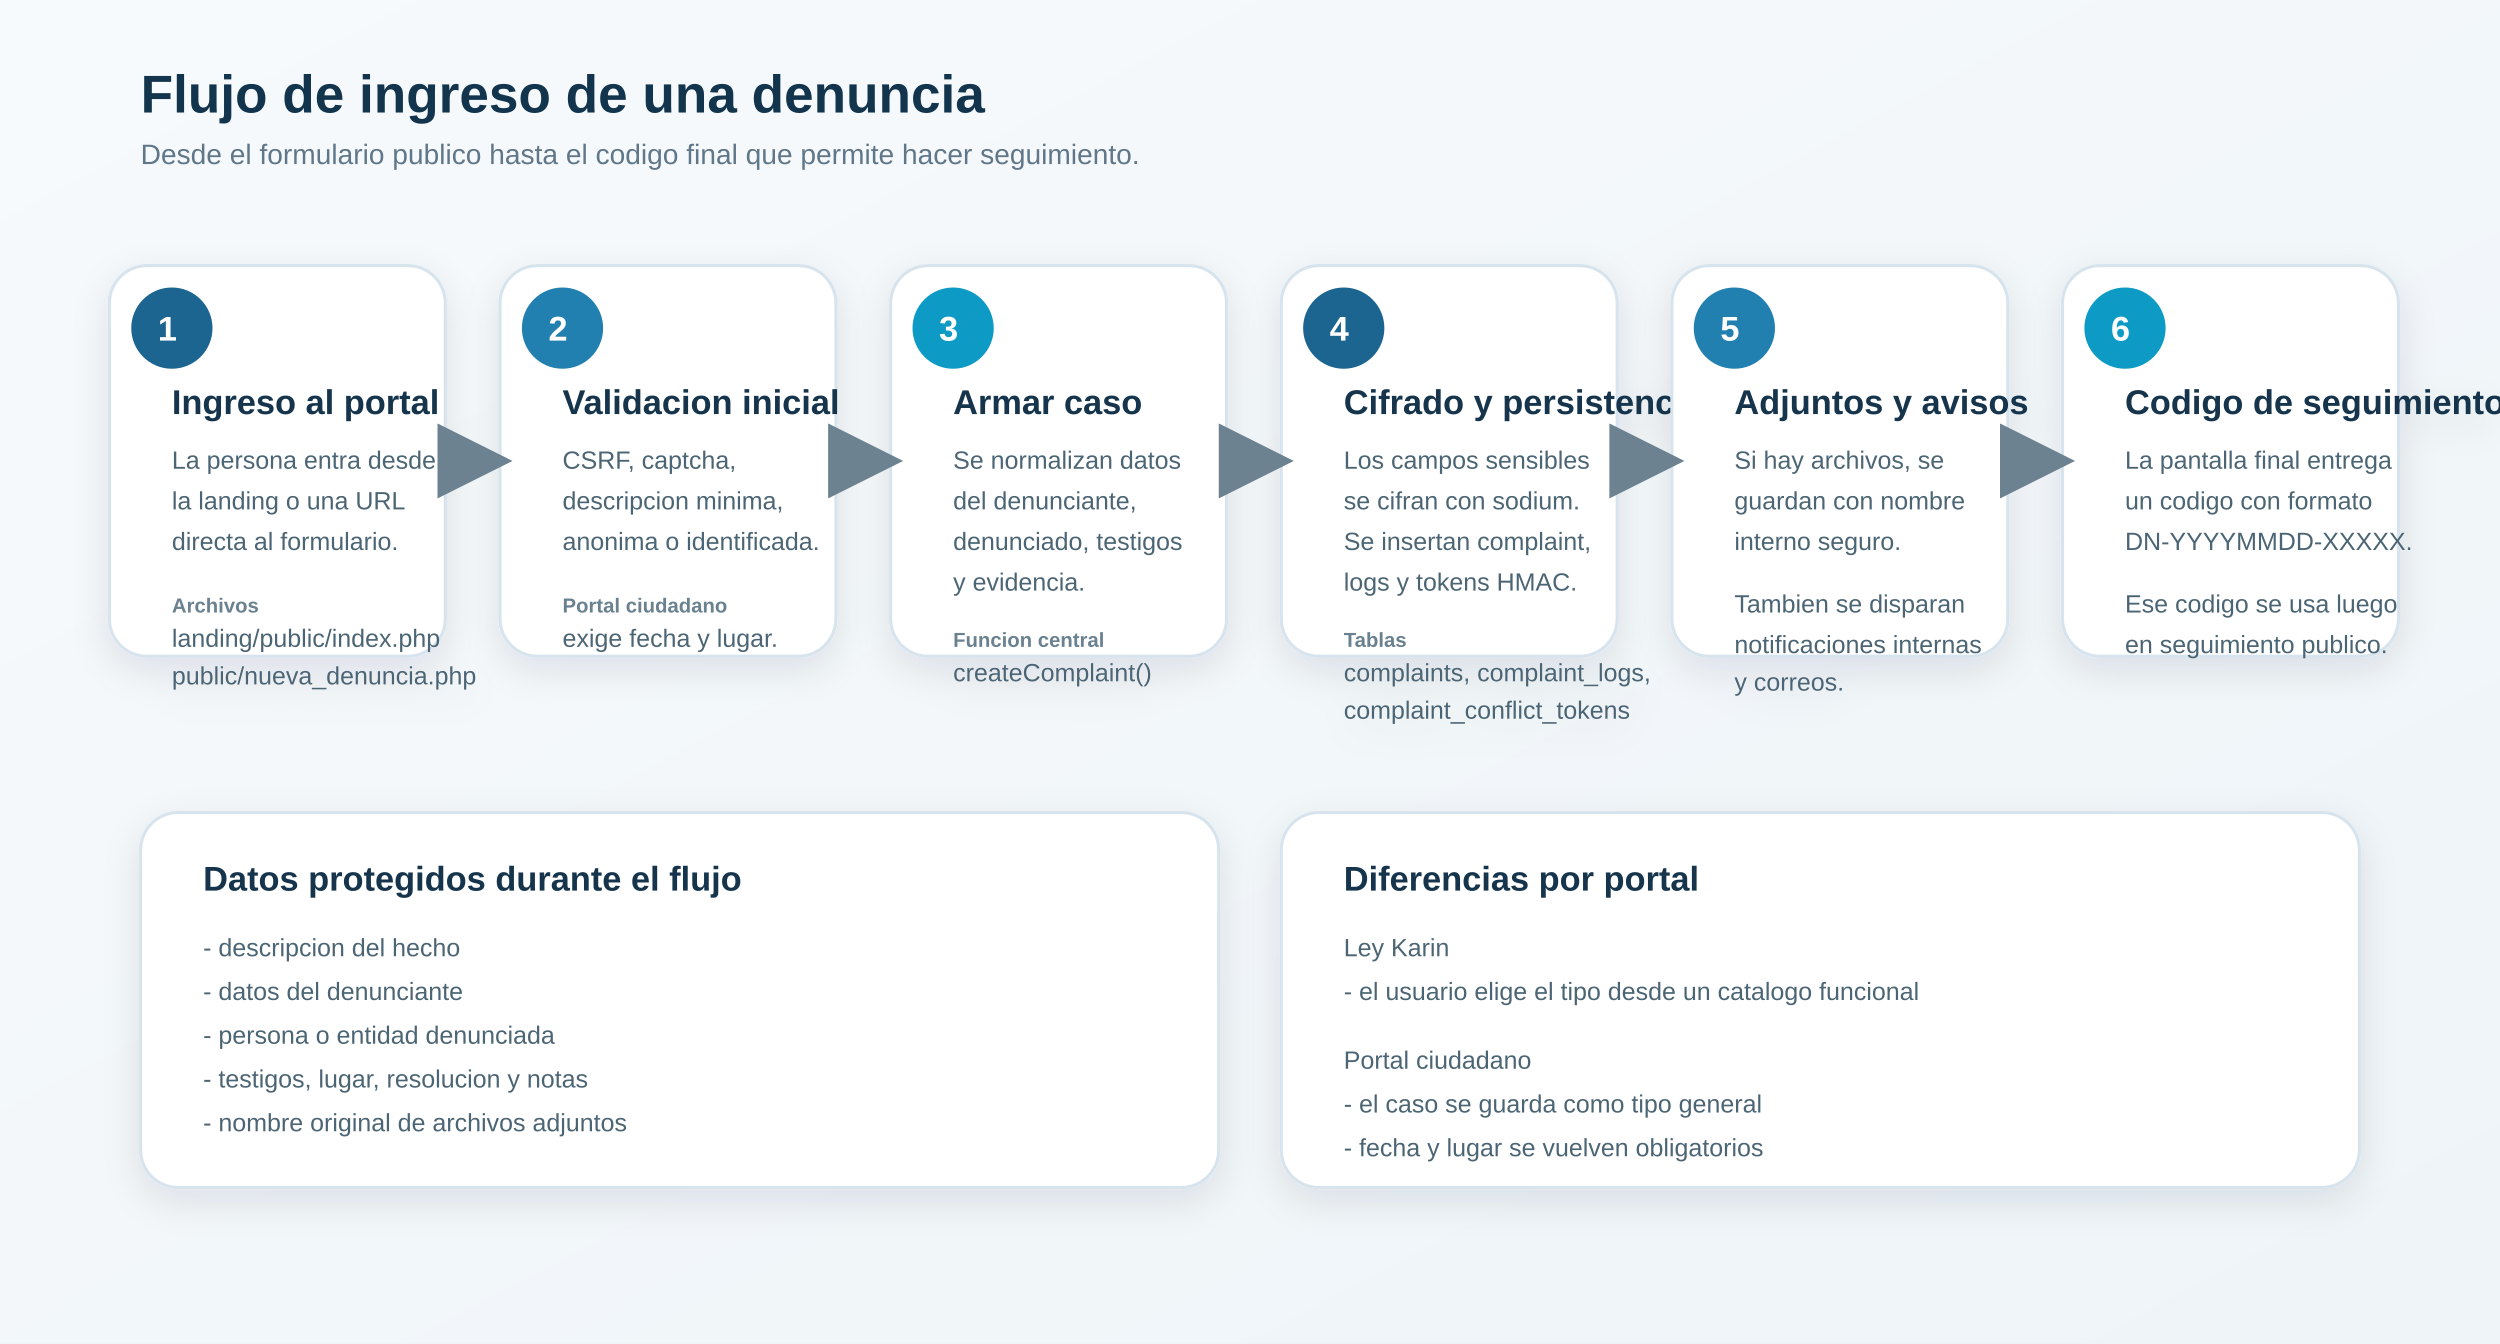
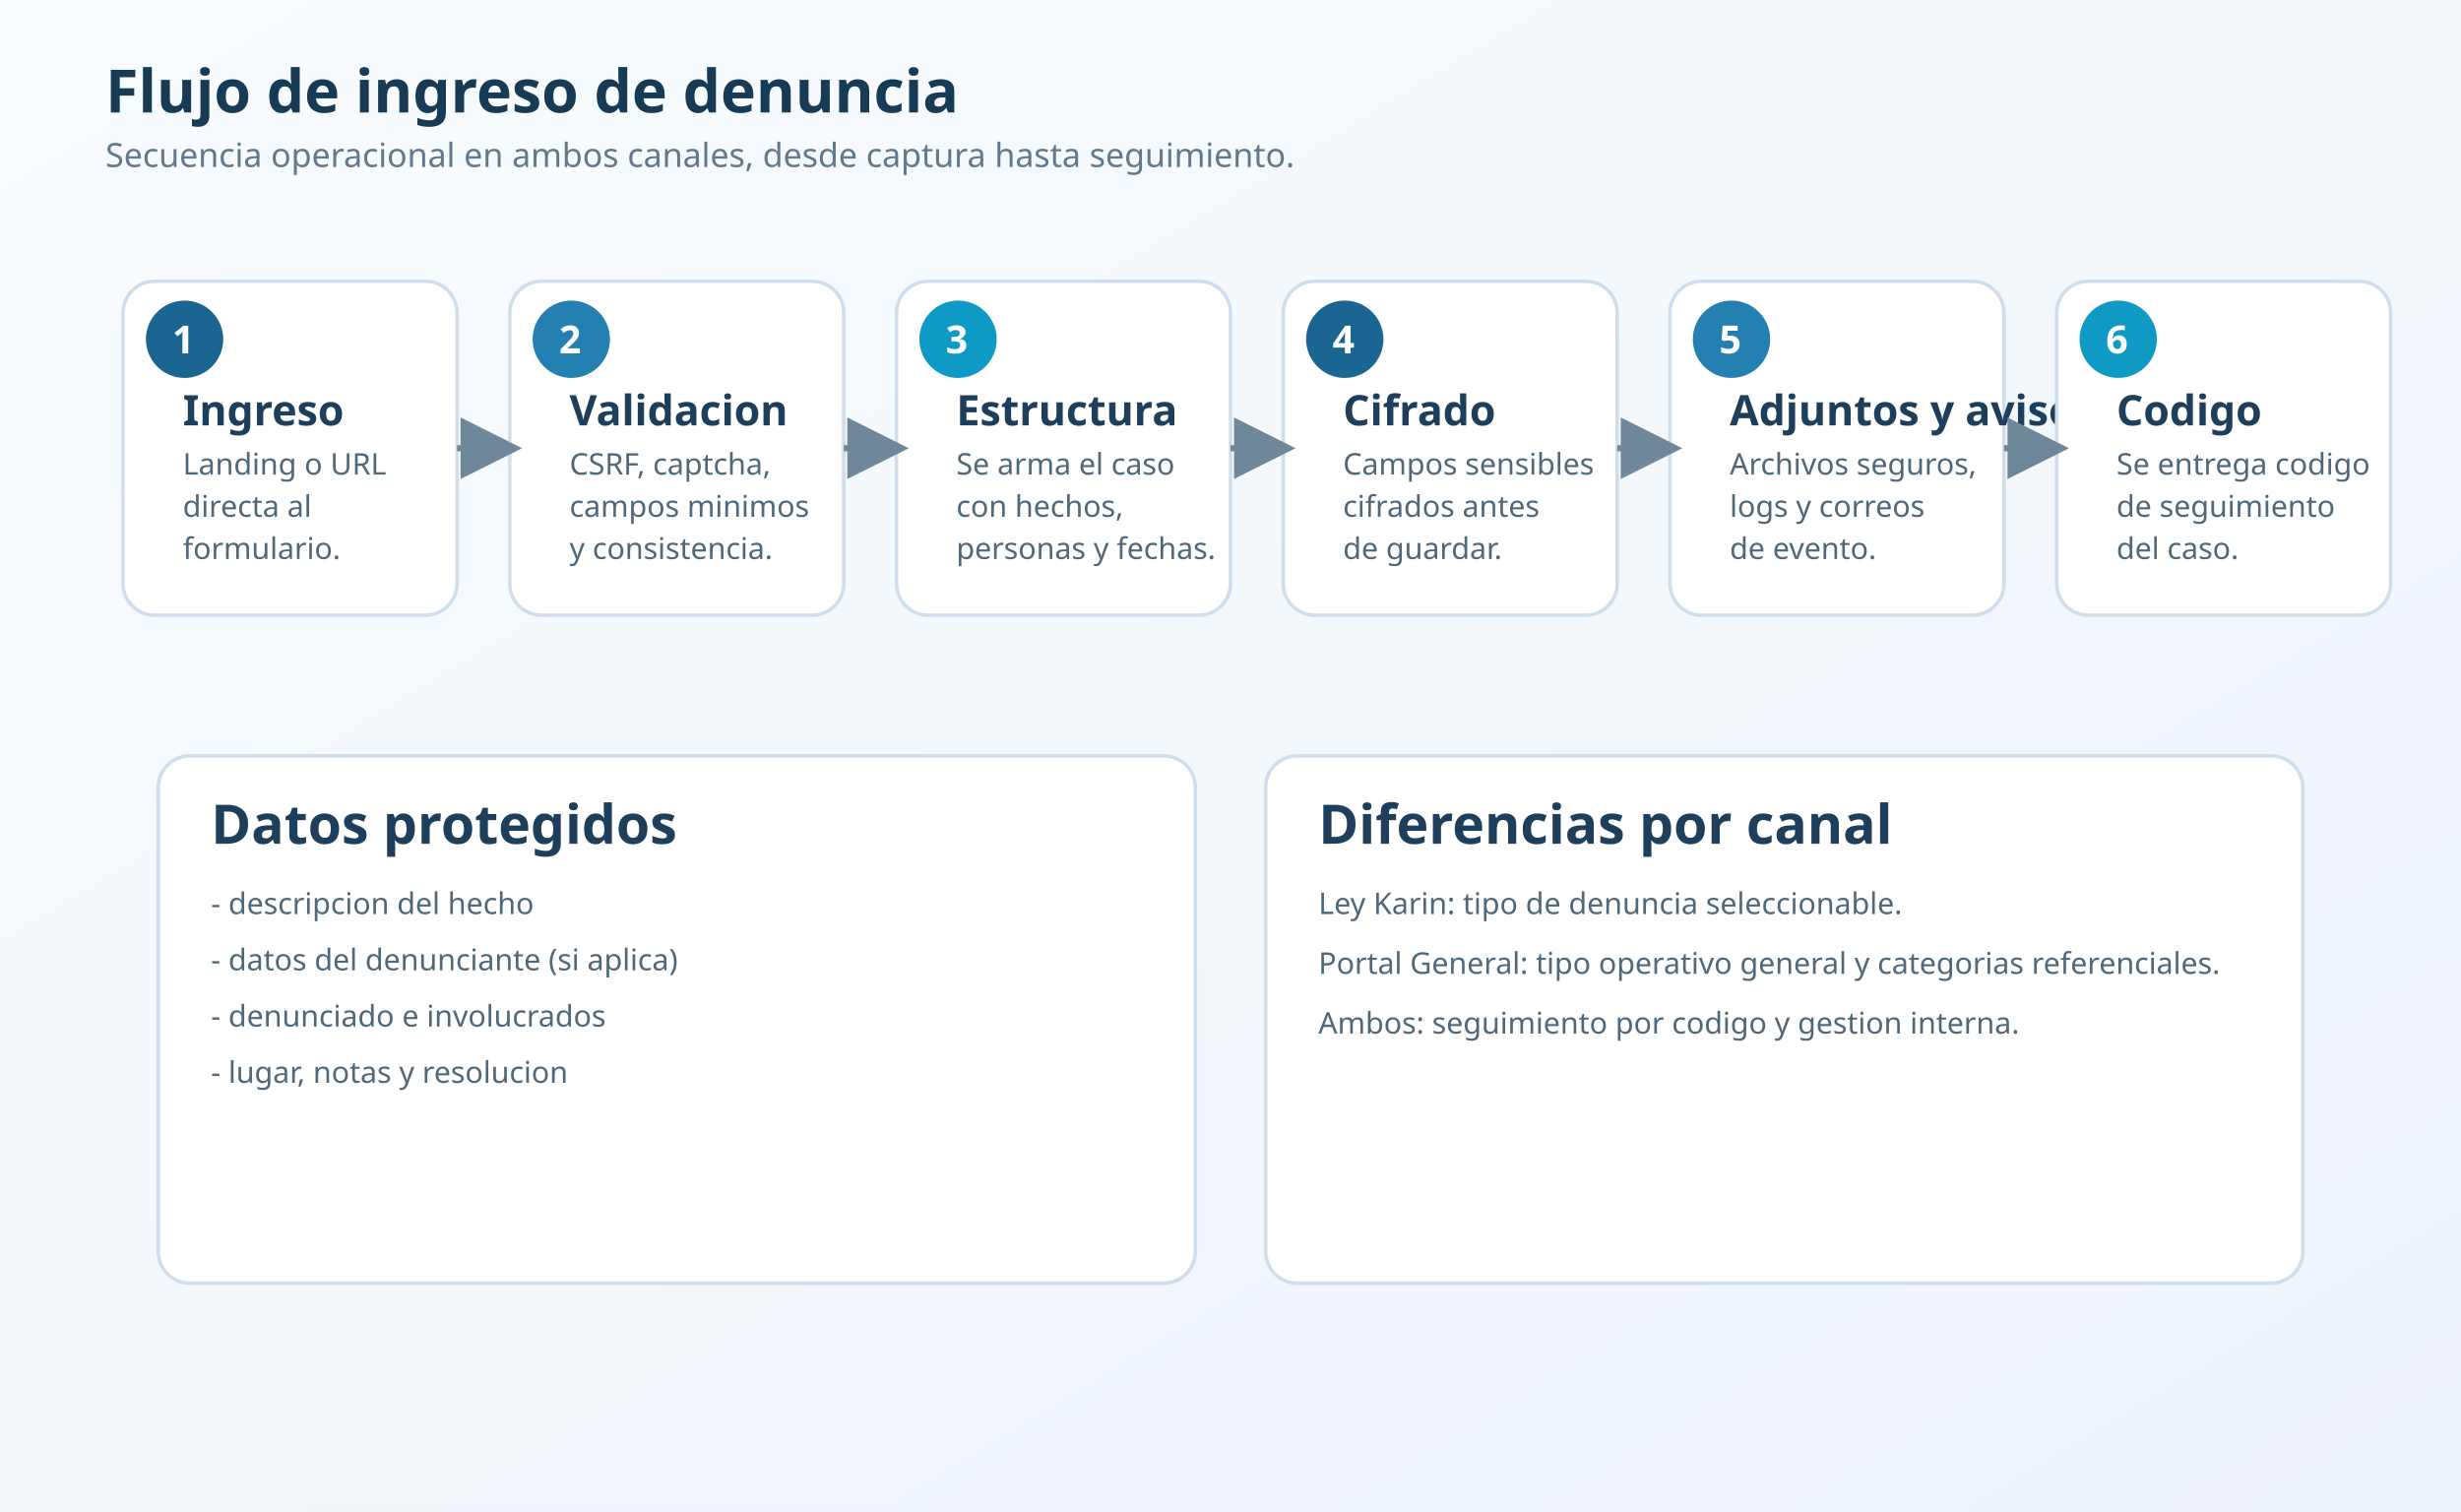
- <svg xmlns="http://www.w3.org/2000/svg" width="1600" height="860" viewBox="0 0 1600 860" role="img" aria-labelledby="title desc">
+ <svg xmlns="http://www.w3.org/2000/svg" width="1400" height="860" viewBox="0 0 1400 860" role="img" aria-labelledby="title desc">
  <defs>
    <linearGradient id="bg" x1="0" y1="0" x2="1" y2="1">
-       <stop offset="0%" stop-color="#f7fafc" />
-       <stop offset="100%" stop-color="#eef4f8" />
+       <stop offset="0%" stop-color="#f8fcff" />
+       <stop offset="100%" stop-color="#edf4fa" />
    </linearGradient>
-     <filter id="shadow" x="-20%" y="-20%" width="140%" height="140%">
-       <feDropShadow dx="0" dy="8" stdDeviation="12" flood-color="#0f172a" flood-opacity="0.10" />
-     </filter>
-     <marker id="arrow" markerWidth="12" markerHeight="12" refX="10" refY="6" orient="auto">
-       <path d="M0,0 L12,6 L0,12 z" fill="#6c8291" />
+     <marker id="arr" markerWidth="10" markerHeight="10" refX="8" refY="5" orient="auto">
+       <path d="M0,0 L10,5 L0,10 z" fill="#6f8899" />
    </marker>
    <style>
-       .title { font: 800 34px 'Segoe UI', Arial, sans-serif; fill: #12344d; }
-       .subtitle { font: 500 18px 'Segoe UI', Arial, sans-serif; fill: #607789; }
-       .card { fill: #ffffff; stroke: #d8e4ed; stroke-width: 2; rx: 24; }
-       .step { font: 800 22px 'Segoe UI', Arial, sans-serif; fill: #16364d; }
-       .text { font: 500 16px 'Segoe UI', Arial, sans-serif; fill: #4c6574; }
-       .small { font: 700 13px 'Segoe UI', Arial, sans-serif; fill: #6a8190; }
-       .num { font: 800 22px 'Segoe UI', Arial, sans-serif; fill: #ffffff; }
-       .line { stroke: #6c8291; stroke-width: 4; fill: none; marker-end: url(#arrow); }
+       .h1 { font: 800 34px 'Google Sans Text','Noto Sans','Segoe UI',Arial,sans-serif; fill:#173a55; }
+       .sub { font: 500 19px 'Google Sans Text','Noto Sans','Segoe UI',Arial,sans-serif; fill:#60798c; }
+       .card { fill:#fff; stroke:#cfdeea; stroke-width:2; rx:18; }
+       .n { font:800 22px 'Google Sans Text','Noto Sans','Segoe UI',Arial,sans-serif; fill:#fff; }
+       .ttl { font:800 24px 'Google Sans Text','Noto Sans','Segoe UI',Arial,sans-serif; fill:#1d3f5b; }
+       .txt { font:500 17px 'Google Sans Text','Noto Sans','Segoe UI',Arial,sans-serif; fill:#4f687a; }
+       .line { stroke:#6f8899; stroke-width:3.5; fill:none; marker-end:url(#arr); }
    </style>
  </defs>
-   <rect width="1600" height="860" fill="url(#bg)" />
-   <text x="90" y="72" class="title">Flujo de ingreso de una denuncia</text>
-   <text x="90" y="105" class="subtitle">Desde el formulario publico hasta el codigo final que permite hacer seguimiento.</text>
-   <g filter="url(#shadow)">
-     <rect x="70" y="170" width="215" height="250" class="card" />
-     <circle cx="110" cy="210" r="26" fill="#1a6591" />
-     <text x="101" y="218" class="num">1</text>
-     <text x="110" y="265" class="step">Ingreso al portal</text>
-     <text x="110" y="300" class="text">La persona entra desde</text>
-     <text x="110" y="326" class="text">la landing o una URL</text>
-     <text x="110" y="352" class="text">directa al formulario.</text>
-     <text x="110" y="392" class="small">Archivos</text>
-     <text x="110" y="414" class="text">landing/public/index.php</text>
-     <text x="110" y="438" class="text">public/nueva_denuncia.php</text>
-   </g>
-   <g filter="url(#shadow)">
-     <rect x="320" y="170" width="215" height="250" class="card" />
-     <circle cx="360" cy="210" r="26" fill="#2380b0" />
-     <text x="351" y="218" class="num">2</text>
-     <text x="360" y="265" class="step">Validacion inicial</text>
-     <text x="360" y="300" class="text">CSRF, captcha,</text>
-     <text x="360" y="326" class="text">descripcion minima,</text>
-     <text x="360" y="352" class="text">anonima o identificada.</text>
-     <text x="360" y="392" class="small">Portal ciudadano</text>
-     <text x="360" y="414" class="text">exige fecha y lugar.</text>
-   </g>
-   <g filter="url(#shadow)">
-     <rect x="570" y="170" width="215" height="250" class="card" />
-     <circle cx="610" cy="210" r="26" fill="#0f9ac5" />
-     <text x="601" y="218" class="num">3</text>
-     <text x="610" y="265" class="step">Armar caso</text>
-     <text x="610" y="300" class="text">Se normalizan datos</text>
-     <text x="610" y="326" class="text">del denunciante,</text>
-     <text x="610" y="352" class="text">denunciado, testigos</text>
-     <text x="610" y="378" class="text">y evidencia.</text>
-     <text x="610" y="414" class="small">Funcion central</text>
-     <text x="610" y="436" class="text">createComplaint()</text>
-   </g>
-   <g filter="url(#shadow)">
-     <rect x="820" y="170" width="215" height="250" class="card" />
-     <circle cx="860" cy="210" r="26" fill="#1a6591" />
-     <text x="851" y="218" class="num">4</text>
-     <text x="860" y="265" class="step">Cifrado y persistencia</text>
-     <text x="860" y="300" class="text">Los campos sensibles</text>
-     <text x="860" y="326" class="text">se cifran con sodium.</text>
-     <text x="860" y="352" class="text">Se insertan complaint,</text>
-     <text x="860" y="378" class="text">logs y tokens HMAC.</text>
-     <text x="860" y="414" class="small">Tablas</text>
-     <text x="860" y="436" class="text">complaints, complaint_logs,</text>
-     <text x="860" y="460" class="text">complaint_conflict_tokens</text>
-   </g>
-   <g filter="url(#shadow)">
-     <rect x="1070" y="170" width="215" height="250" class="card" />
-     <circle cx="1110" cy="210" r="26" fill="#2380b0" />
-     <text x="1101" y="218" class="num">5</text>
-     <text x="1110" y="265" class="step">Adjuntos y avisos</text>
-     <text x="1110" y="300" class="text">Si hay archivos, se</text>
-     <text x="1110" y="326" class="text">guardan con nombre</text>
-     <text x="1110" y="352" class="text">interno seguro.</text>
-     <text x="1110" y="392" class="text">Tambien se disparan</text>
-     <text x="1110" y="418" class="text">notificaciones internas</text>
-     <text x="1110" y="442" class="text">y correos.</text>
-   </g>
-   <g filter="url(#shadow)">
-     <rect x="1320" y="170" width="215" height="250" class="card" />
-     <circle cx="1360" cy="210" r="26" fill="#0f9ac5" />
-     <text x="1351" y="218" class="num">6</text>
-     <text x="1360" y="265" class="step">Codigo de seguimiento</text>
-     <text x="1360" y="300" class="text">La pantalla final entrega</text>
-     <text x="1360" y="326" class="text">un codigo con formato</text>
-     <text x="1360" y="352" class="text">DN-YYYYMMDD-XXXXX.</text>
-     <text x="1360" y="392" class="text">Ese codigo se usa luego</text>
-     <text x="1360" y="418" class="text">en seguimiento publico.</text>
-   </g>
-   <path d="M285 295 L320 295" class="line" />
-   <path d="M535 295 L570 295" class="line" />
-   <path d="M785 295 L820 295" class="line" />
-   <path d="M1035 295 L1070 295" class="line" />
-   <path d="M1285 295 L1320 295" class="line" />
-   <g filter="url(#shadow)">
-     <rect x="90" y="520" width="690" height="240" class="card" />
-     <text x="130" y="570" class="step">Datos protegidos durante el flujo</text>
-     <text x="130" y="612" class="text">- descripcion del hecho</text>
-     <text x="130" y="640" class="text">- datos del denunciante</text>
-     <text x="130" y="668" class="text">- persona o entidad denunciada</text>
-     <text x="130" y="696" class="text">- testigos, lugar, resolucion y notas</text>
-     <text x="130" y="724" class="text">- nombre original de archivos adjuntos</text>
-   </g>
-   <g filter="url(#shadow)">
-     <rect x="820" y="520" width="690" height="240" class="card" />
-     <text x="860" y="570" class="step">Diferencias por portal</text>
-     <text x="860" y="612" class="text">Ley Karin</text>
-     <text x="860" y="640" class="text">- el usuario elige el tipo desde un catalogo funcional</text>
-     <text x="860" y="684" class="text">Portal ciudadano</text>
-     <text x="860" y="712" class="text">- el caso se guarda como tipo general</text>
-     <text x="860" y="740" class="text">- fecha y lugar se vuelven obligatorios</text>
-   </g>
+   <rect width="1400" height="860" fill="url(#bg)" />
+   <text x="60" y="64" class="h1">Flujo de ingreso de denuncia</text>
+   <text x="60" y="95" class="sub">Secuencia operacional en ambos canales, desde captura hasta seguimiento.</text>
+   <rect x="70" y="160" width="190" height="190" class="card" />
+   <circle cx="105" cy="193" r="22" fill="#1a6591" />
+   <text x="98" y="201" class="n">1</text>
+   <text x="104" y="242" class="ttl">Ingreso</text>
+   <text x="104" y="270" class="txt">Landing o URL</text>
+   <text x="104" y="294" class="txt">directa al</text>
+   <text x="104" y="318" class="txt">formulario.</text>
+   <rect x="290" y="160" width="190" height="190" class="card" />
+   <circle cx="325" cy="193" r="22" fill="#2380b0" />
+   <text x="318" y="201" class="n">2</text>
+   <text x="324" y="242" class="ttl">Validacion</text>
+   <text x="324" y="270" class="txt">CSRF, captcha,</text>
+   <text x="324" y="294" class="txt">campos minimos</text>
+   <text x="324" y="318" class="txt">y consistencia.</text>
+   <rect x="510" y="160" width="190" height="190" class="card" />
+   <circle cx="545" cy="193" r="22" fill="#0f9ac5" />
+   <text x="538" y="201" class="n">3</text>
+   <text x="544" y="242" class="ttl">Estructura</text>
+   <text x="544" y="270" class="txt">Se arma el caso</text>
+   <text x="544" y="294" class="txt">con hechos,</text>
+   <text x="544" y="318" class="txt">personas y fechas.</text>
+   <rect x="730" y="160" width="190" height="190" class="card" />
+   <circle cx="765" cy="193" r="22" fill="#1a6591" />
+   <text x="758" y="201" class="n">4</text>
+   <text x="764" y="242" class="ttl">Cifrado</text>
+   <text x="764" y="270" class="txt">Campos sensibles</text>
+   <text x="764" y="294" class="txt">cifrados antes</text>
+   <text x="764" y="318" class="txt">de guardar.</text>
+   <rect x="950" y="160" width="190" height="190" class="card" />
+   <circle cx="985" cy="193" r="22" fill="#2380b0" />
+   <text x="978" y="201" class="n">5</text>
+   <text x="984" y="242" class="ttl">Adjuntos y avisos</text>
+   <text x="984" y="270" class="txt">Archivos seguros,</text>
+   <text x="984" y="294" class="txt">logs y correos</text>
+   <text x="984" y="318" class="txt">de evento.</text>
+   <rect x="1170" y="160" width="190" height="190" class="card" />
+   <circle cx="1205" cy="193" r="22" fill="#0f9ac5" />
+   <text x="1198" y="201" class="n">6</text>
+   <text x="1204" y="242" class="ttl">Codigo</text>
+   <text x="1204" y="270" class="txt">Se entrega codigo</text>
+   <text x="1204" y="294" class="txt">de seguimiento</text>
+   <text x="1204" y="318" class="txt">del caso.</text>
+   <path d="M260 255 L290 255" class="line" />
+   <path d="M480 255 L510 255" class="line" />
+   <path d="M700 255 L730 255" class="line" />
+   <path d="M920 255 L950 255" class="line" />
+   <path d="M1140 255 L1170 255" class="line" />
+   <rect x="90" y="430" width="590" height="300" class="card" />
+   <text x="120" y="480" class="ttl" style="font-size:31px;">Datos protegidos</text>
+   <text x="120" y="520" class="txt">- descripcion del hecho</text>
+   <text x="120" y="552" class="txt">- datos del denunciante (si aplica)</text>
+   <text x="120" y="584" class="txt">- denunciado e involucrados</text>
+   <text x="120" y="616" class="txt">- lugar, notas y resolucion</text>
+   <rect x="720" y="430" width="590" height="300" class="card" />
+   <text x="750" y="480" class="ttl" style="font-size:31px;">Diferencias por canal</text>
+   <text x="750" y="520" class="txt">Ley Karin: tipo de denuncia seleccionable.</text>
+   <text x="750" y="554" class="txt">Portal General: tipo operativo general y categorias referenciales.</text>
+   <text x="750" y="588" class="txt">Ambos: seguimiento por codigo y gestion interna.</text>
</svg>
